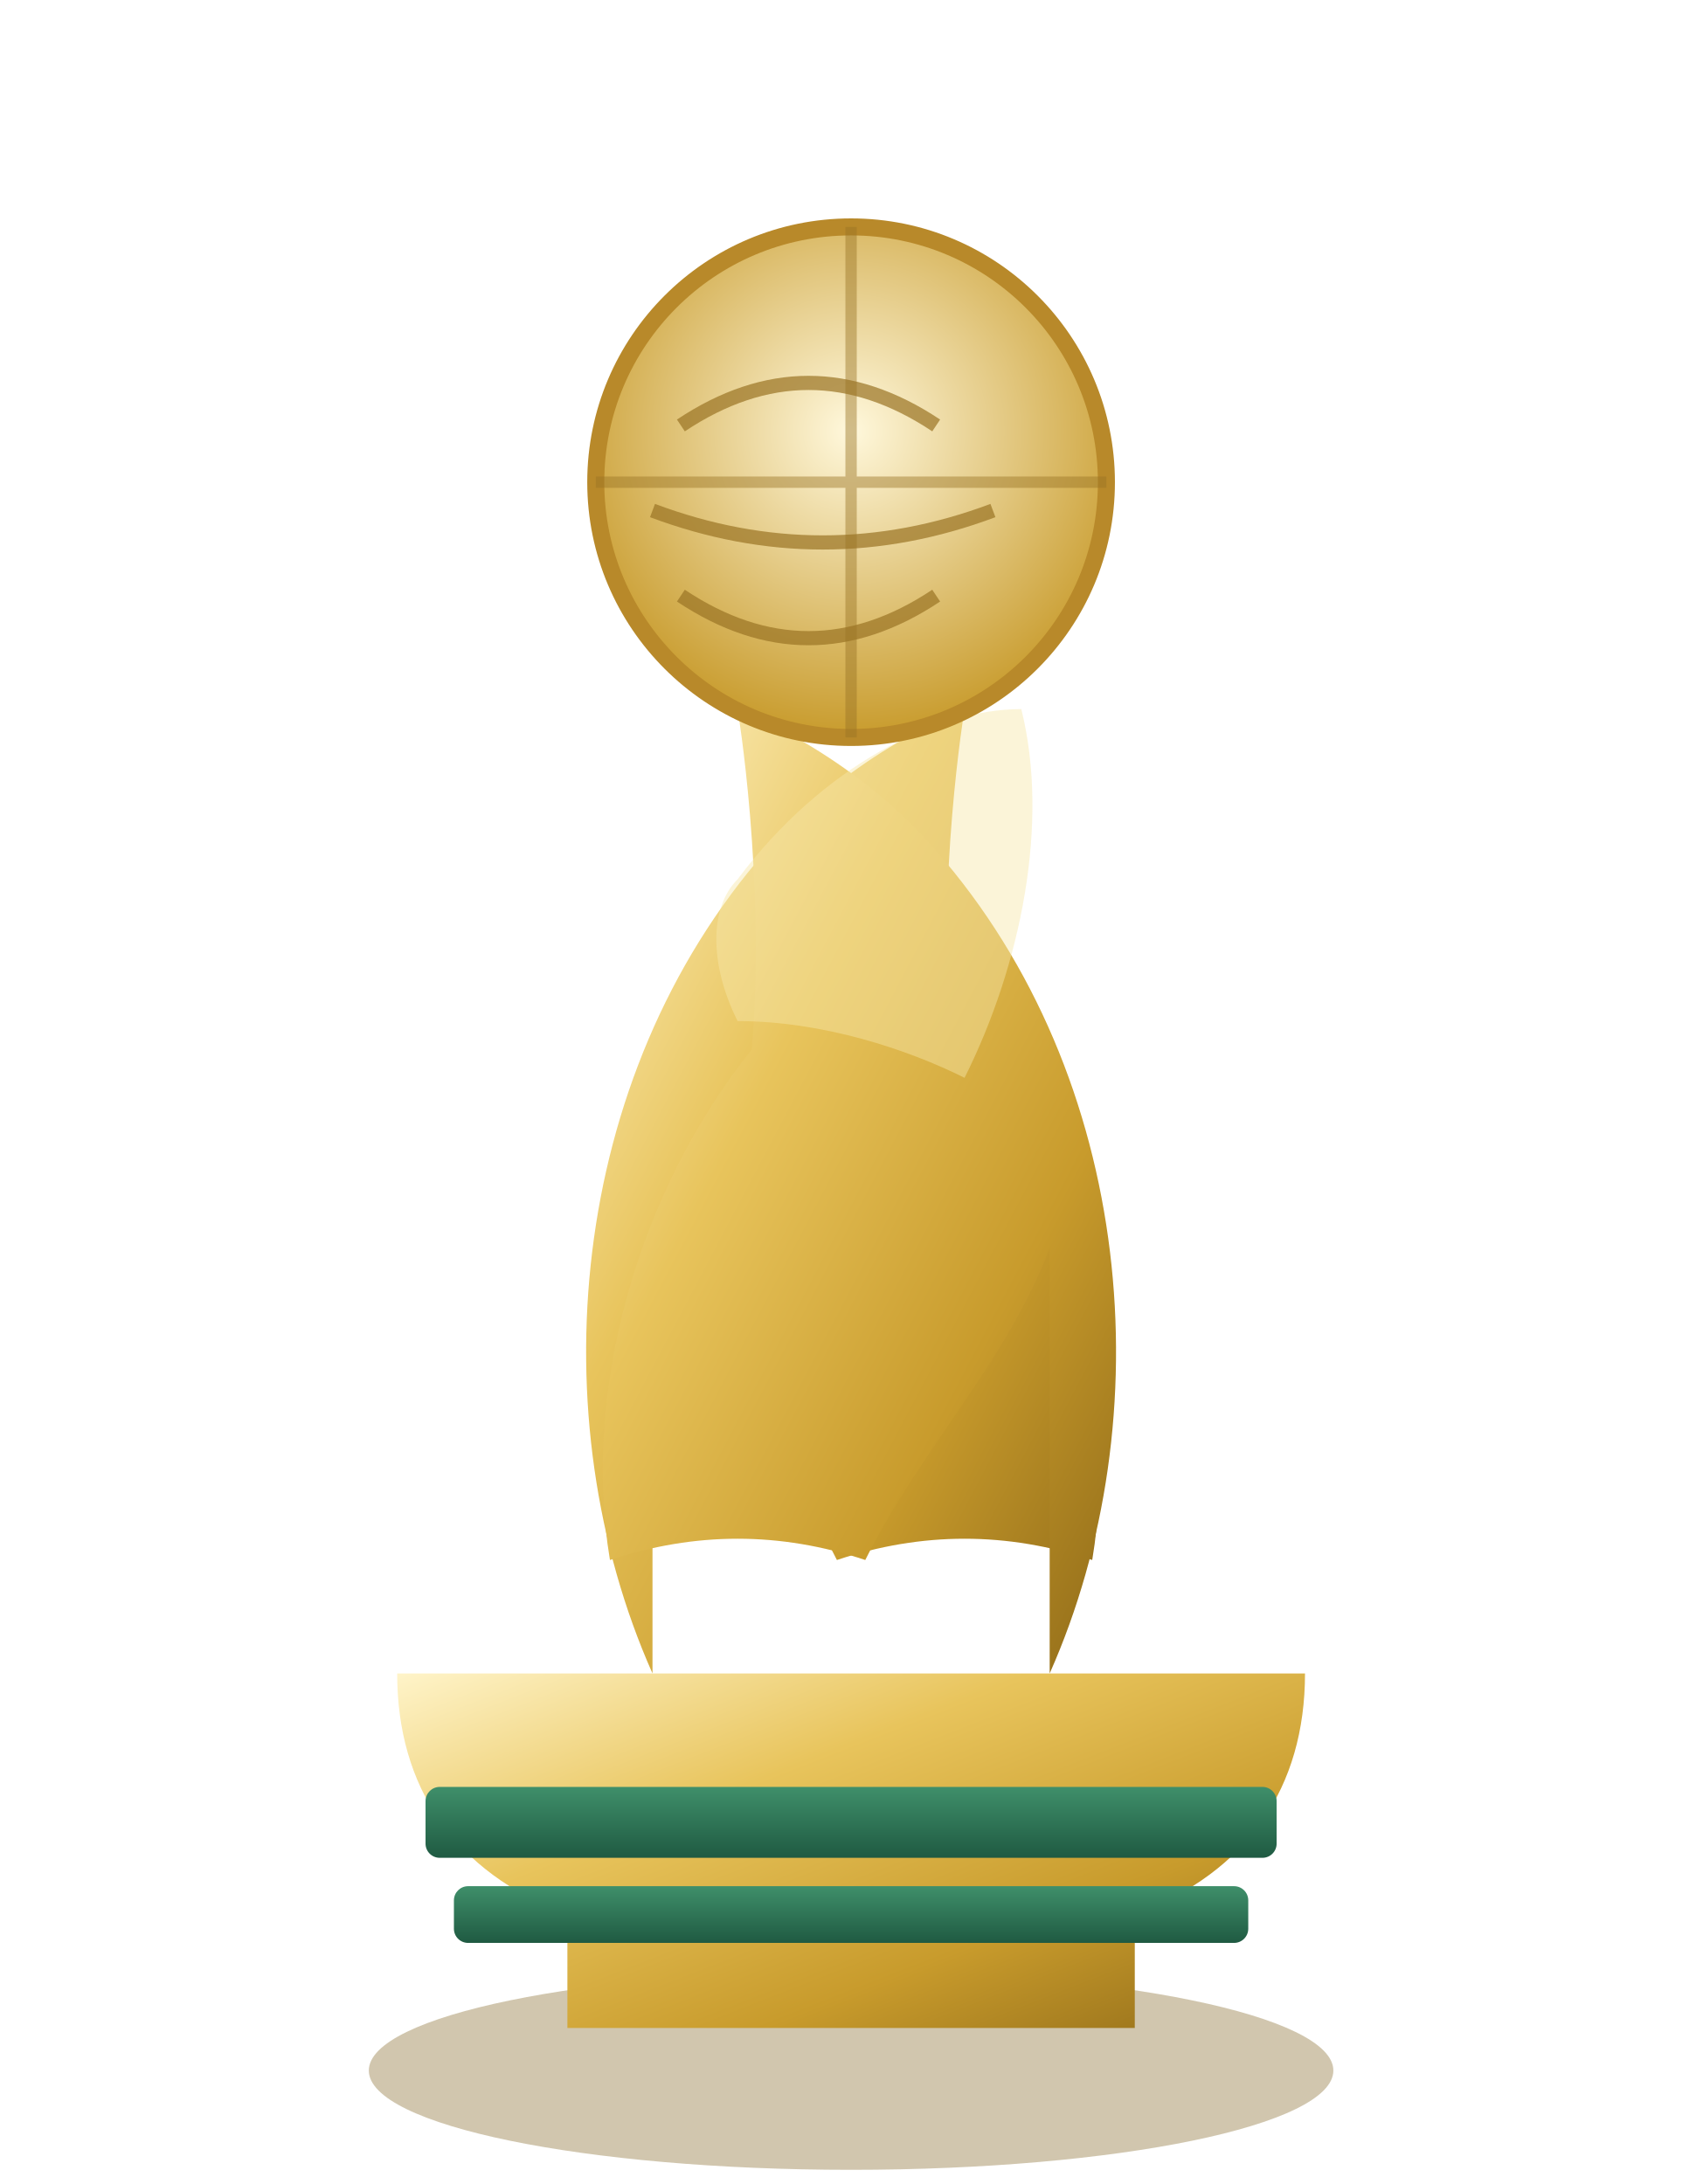
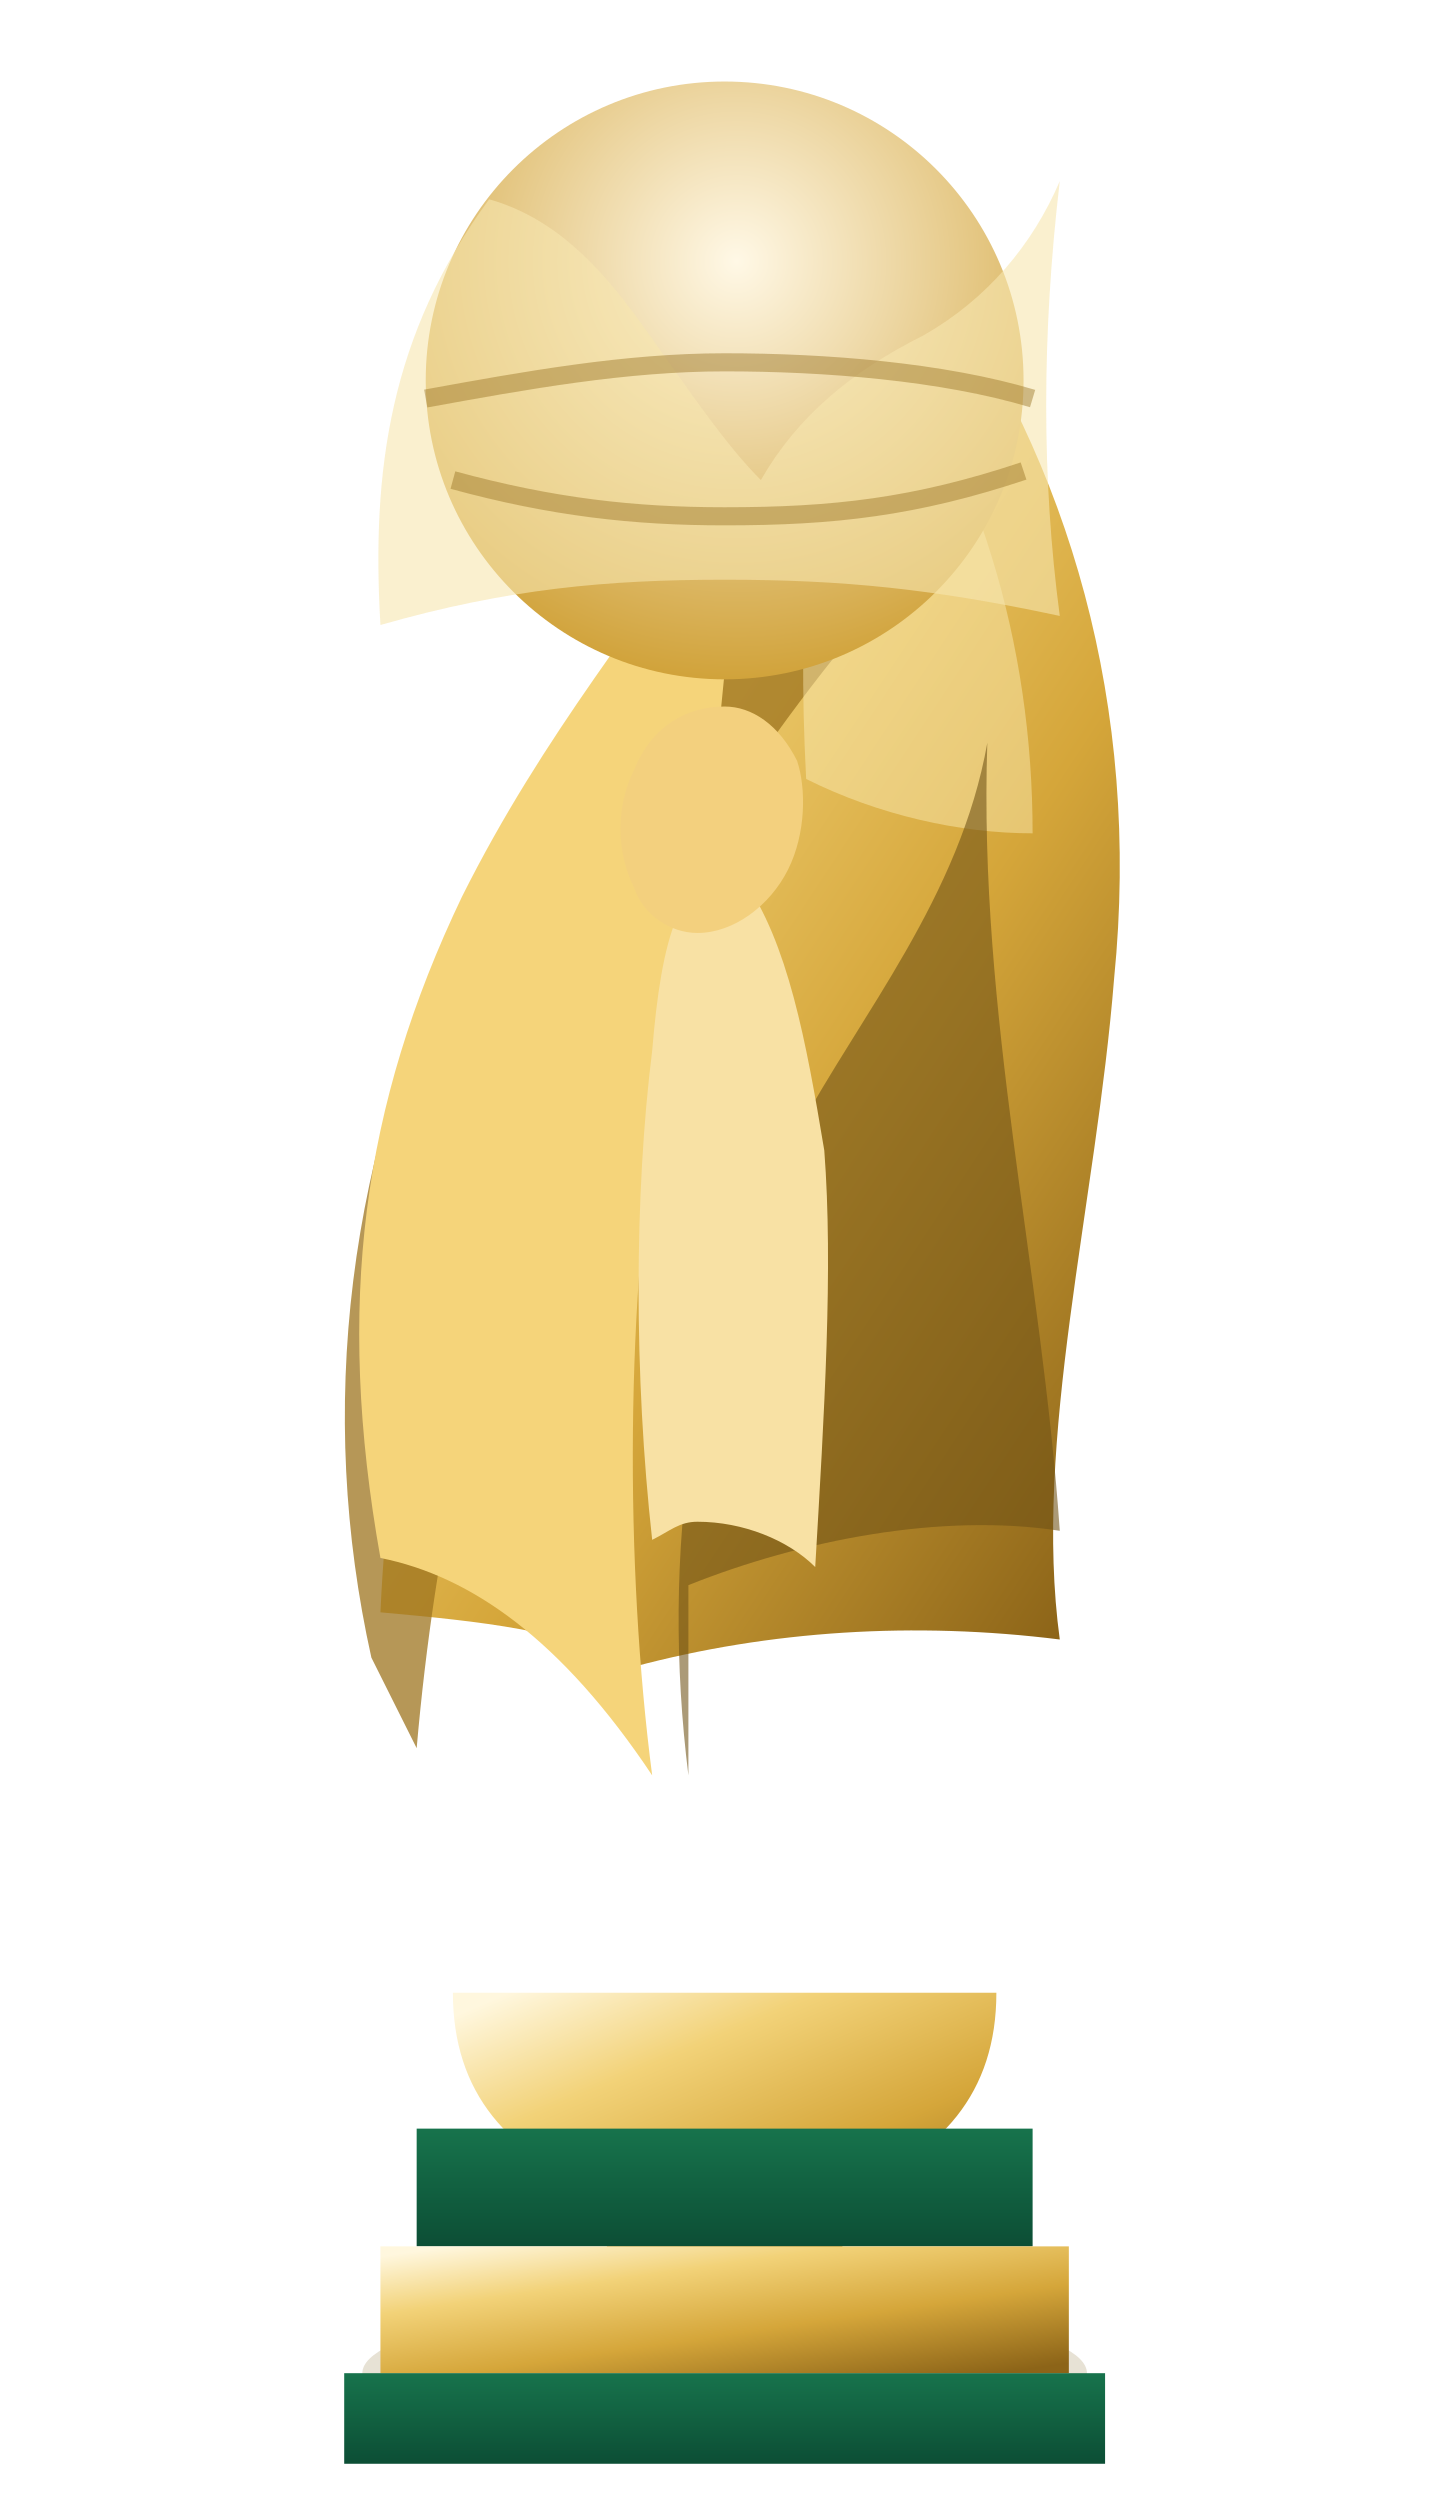
- <svg xmlns="http://www.w3.org/2000/svg" viewBox="0 0 120 154" role="img" aria-hidden="true">
+ <svg xmlns="http://www.w3.org/2000/svg" viewBox="0 0 160 276" role="img" aria-hidden="true">
  <defs>
-     <linearGradient id="gold" x1="0%" y1="0%" x2="100%" y2="100%">
-       <stop offset="0%" stop-color="#fff4c9" />
-       <stop offset="35%" stop-color="#e8c45c" />
-       <stop offset="70%" stop-color="#c89b2c" />
-       <stop offset="100%" stop-color="#8f6a18" />
+     <linearGradient id="gold" x1="10%" y1="0%" x2="90%" y2="100%">
+       <stop offset="0%" stop-color="#fff7de" />
+       <stop offset="28%" stop-color="#f2d278" />
+       <stop offset="62%" stop-color="#d5a63a" />
+       <stop offset="100%" stop-color="#8c6418" />
    </linearGradient>
-     <radialGradient id="globe" cx="50%" cy="40%" r="60%">
-       <stop offset="0%" stop-color="#fff8dc" />
-       <stop offset="100%" stop-color="#c89b2c" />
+     <radialGradient id="globe" cx="52%" cy="30%" r="70%">
+       <stop offset="0%" stop-color="#fff8e6" />
+       <stop offset="100%" stop-color="#d1a33b" />
    </radialGradient>
    <linearGradient id="malachite" x1="0%" y1="0%" x2="0%" y2="100%">
-       <stop offset="0%" stop-color="#3f8f6a" />
-       <stop offset="100%" stop-color="#1f5a42" />
+       <stop offset="0%" stop-color="#17734c" />
+       <stop offset="100%" stop-color="#0c4e35" />
    </linearGradient>
  </defs>
-   <ellipse cx="60" cy="146" rx="34" ry="7" fill="#7a5d18" opacity="0.35" />
-   <path d="M28 118h64c0 8-4 14-12 17v8H40v-8c-8-3-12-9-12-17z" fill="url(#gold)" />
-   <rect x="30" y="126" width="60" height="5" rx="1" fill="url(#malachite)" />
-   <rect x="32" y="133" width="56" height="4" rx="1" fill="url(#malachite)" />
-   <path d="M46 118c-8-18-6-42 8-58 6-7 14-10 14-10s-2 12-1 24c8 10 12 24 10 36-6-2-12-2-18 0-4-8-10-14-13-22z" fill="url(#gold)" />
-   <path d="M74 118c8-18 6-42-8-58-6-7-14-10-14-10s2 12 1 24c-8 10-12 24-10 36 6-2 12-2 18 0 4-8 10-14 13-22z" fill="url(#gold)" />
-   <path d="M52 62c6-8 14-12 20-12 2 8 0 18-4 26-4-2-10-4-16-4-2-4-2-8 0-10z" fill="#f7e7a8" opacity="0.45" />
-   <circle cx="60" cy="34" r="18" fill="url(#globe)" stroke="#b8892a" stroke-width="1.2" />
-   <path d="M48 30c6-4 12-4 18 0M46 36c8 3 16 3 24 0M48 42c6 4 12 4 18 0" fill="none" stroke="#9a7424" stroke-width="1" opacity="0.7" />
-   <path d="M60 16v36M42 34h36" fill="none" stroke="#9a7424" stroke-width="0.8" opacity="0.45" />
+   <ellipse cx="80" cy="262" rx="40" ry="8" fill="#7a5d18" opacity="0.18" />
+   <path d="M50 220h60c0 11-6 18-17 22v10H67v-10c-11-4-17-11-17-22z" fill="url(#gold)" />
+   <path d="M46 235h68v13H46z" fill="url(#malachite)" />
+   <path d="M42 248h76v14H42z" fill="url(#gold)" />
+   <path d="M38 262h84v10H38z" fill="url(#malachite)" />
+   <path d="M42 178c2-44 18-87 50-125 5-6 9-14 11-23 15 21 23 48 20 78-2 25-9 51-6 73-16-2-32-1-47 3-7-4-17-5-28-6z" fill="url(#gold)" />
+   <path d="M41 183c-6-27-3-56 11-84 12-23 29-41 52-55-1 10-4 18-9 25-30 36-45 78-49 124z" fill="#9d741f" opacity="0.75" />
+   <path d="M89 86c-1-19 0-36 7-52 12 17 18 37 18 58-8 0-17-2-25-6z" fill="#fff3c1" opacity="0.42" />
+   <path d="M76 196c-3-24 0-50 12-71 7-13 18-26 21-43-1 30 6 58 8 87-13-2-28.5 1-41 6z" fill="#6f5115" opacity="0.58" />
+   <path d="M72 196c-3-23-3-53 1-76 4-20 8-44 8-67-10 15-21 28-30 46-11 23-14 45-9 73 10 2 20 9 30 24z" fill="#f5d47a" />
+   <path d="M82 97c5 7 7 18 9 30 1 13 0 29-1 46-3-3-8-5-13-5-2 0-3 1-5 2-2-18-2-38 0-54 1-12 3-21 10-19z" fill="#f8e1a4" />
+   <path d="M80 78c3 0 6 2 8 6 1 3 1 8-1 12-2 4-6 7-10 7-3 0-6-2-7-5-2-4-2-9 0-13 2-5 6-7 10-7z" fill="#f3d07e" />
+   <circle cx="80" cy="42" r="33" fill="url(#globe)" />
+   <path d="M54 22c7 2 12 7 17 14 5 7 9 13 13 17 4-7 10-12 18-16 7-4 12-10 15-17-2 17-2 33 0 48-14-3-24-4-37-4-13 0-24 1-38 5-1-17 1-32 12-47z" fill="#f7e6af" opacity="0.6" />
+   <path d="M47 44c11-2 22-4 33-4s24 1 34 4M50 53c11 3 20 4 30 4 12 0 21-1 33-5" fill="none" stroke="#9a7424" stroke-width="2" opacity="0.45" />
</svg>
